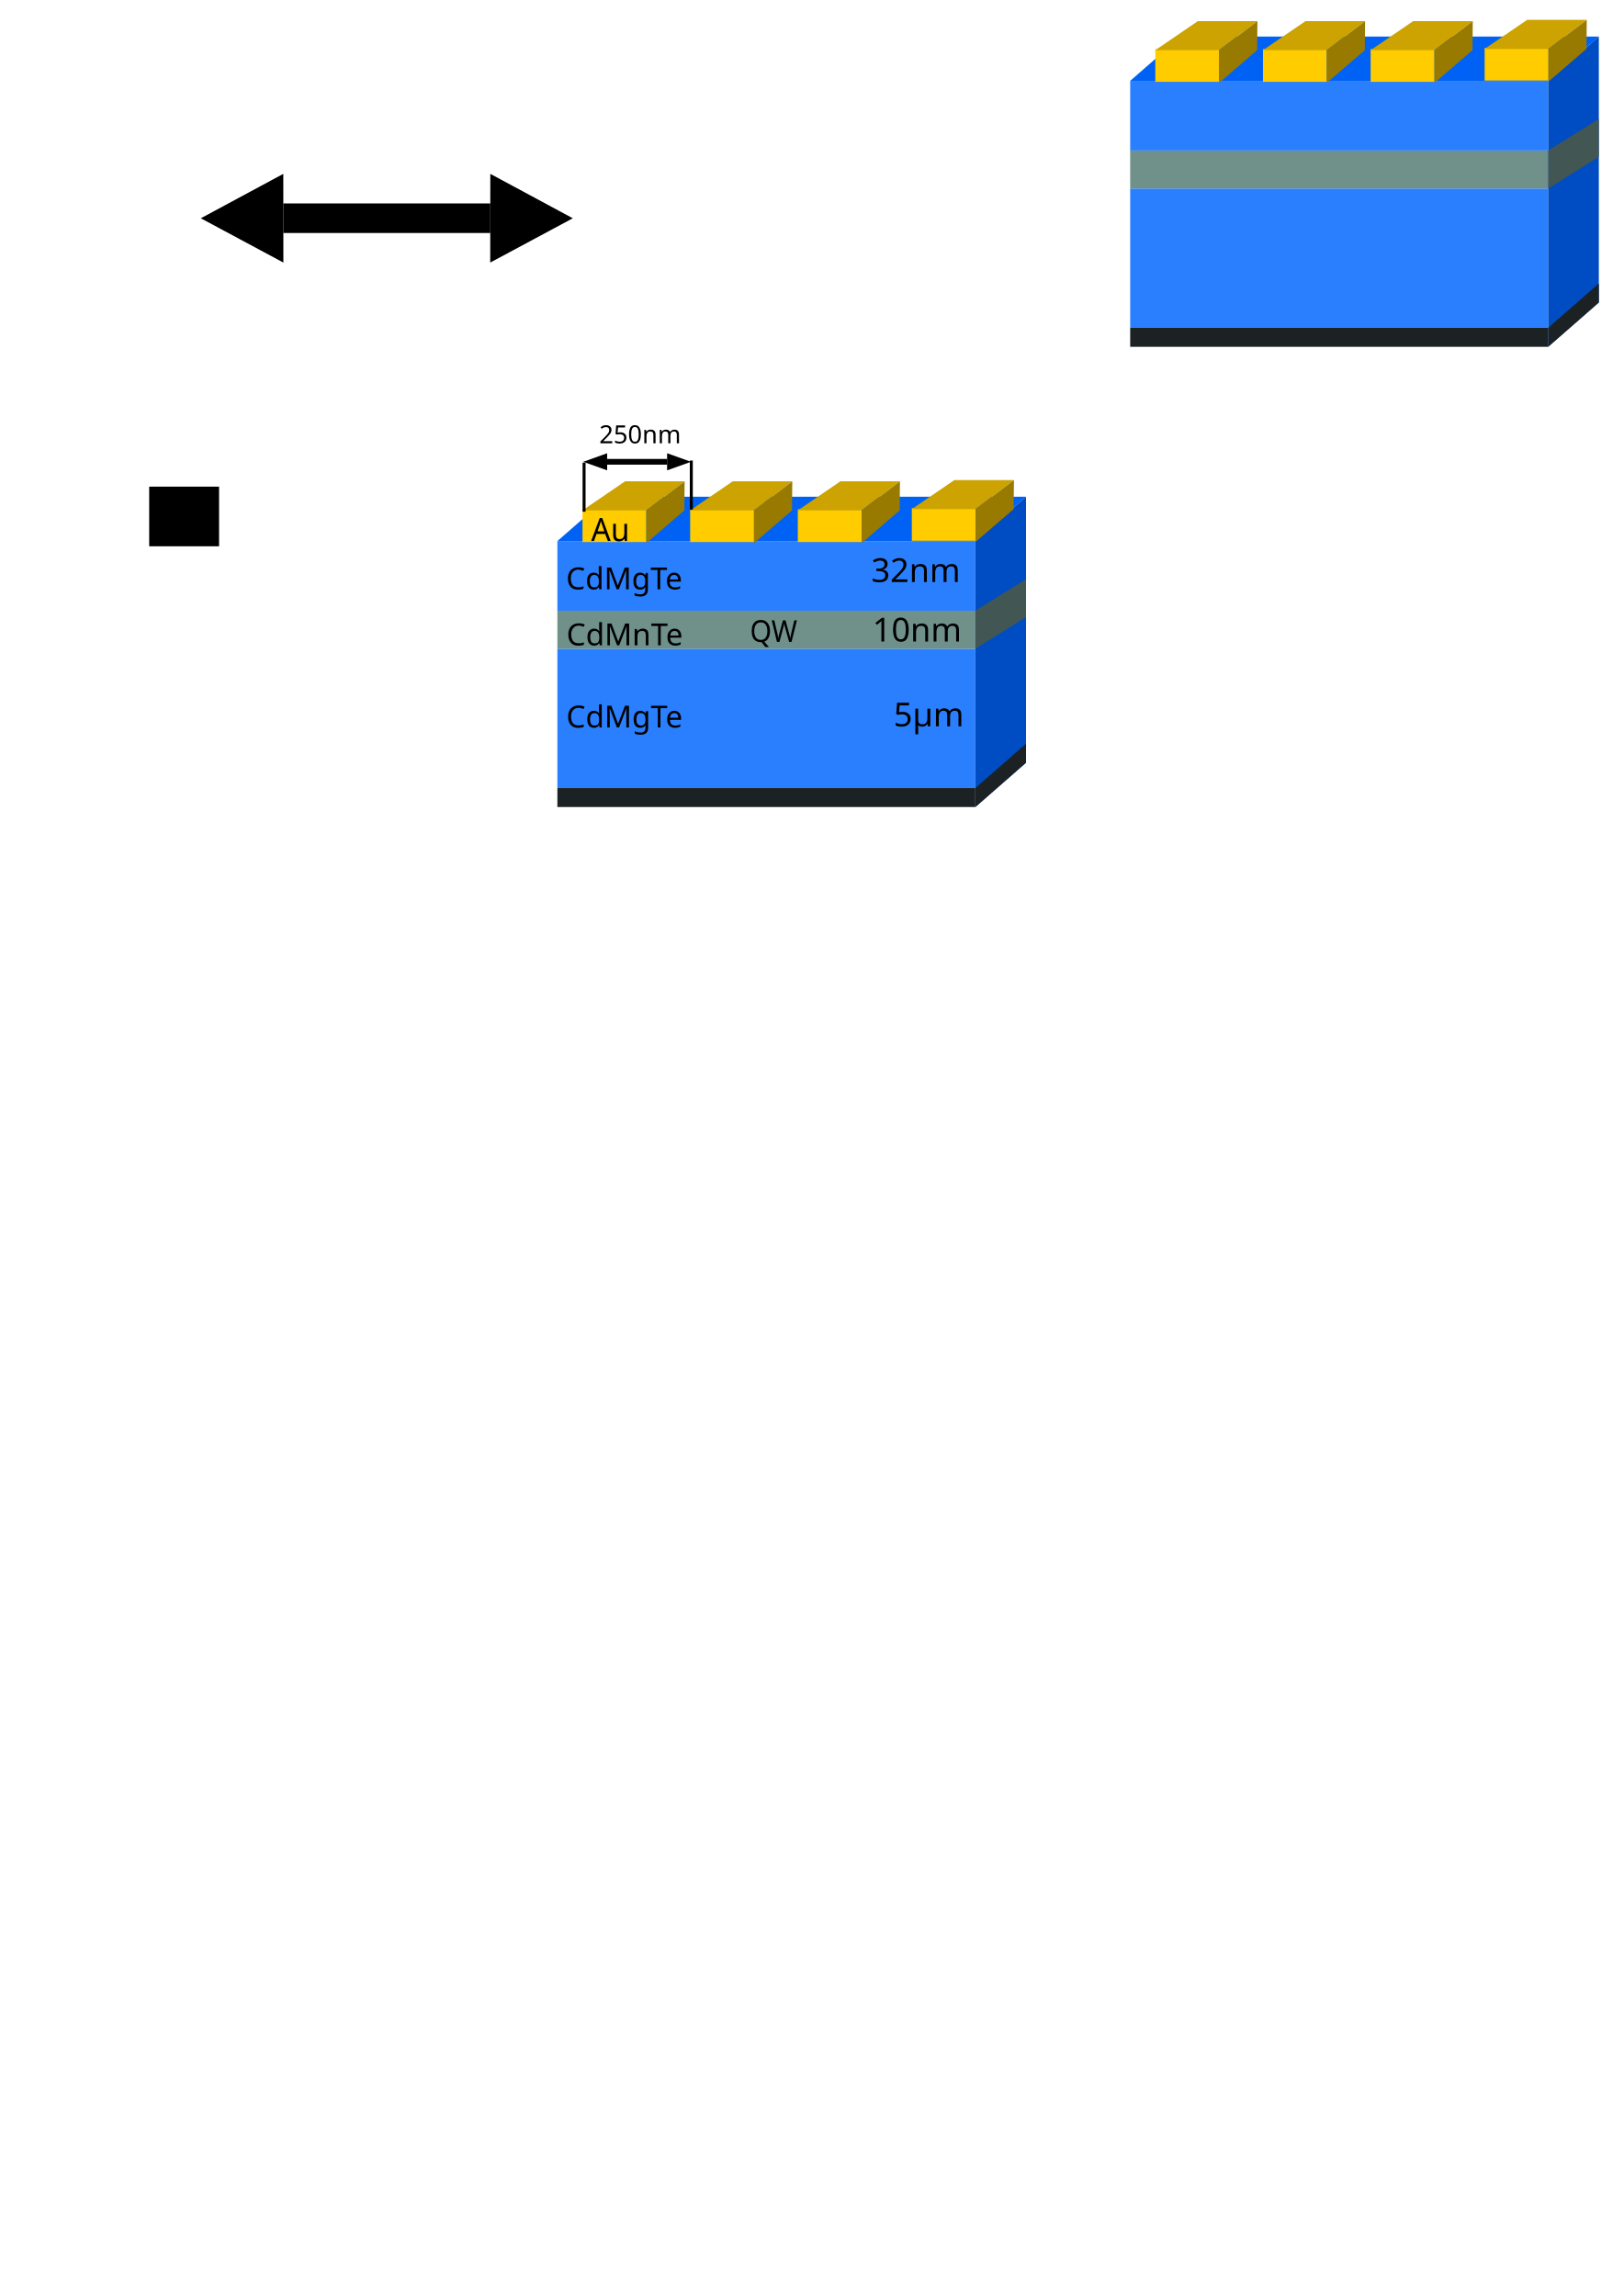
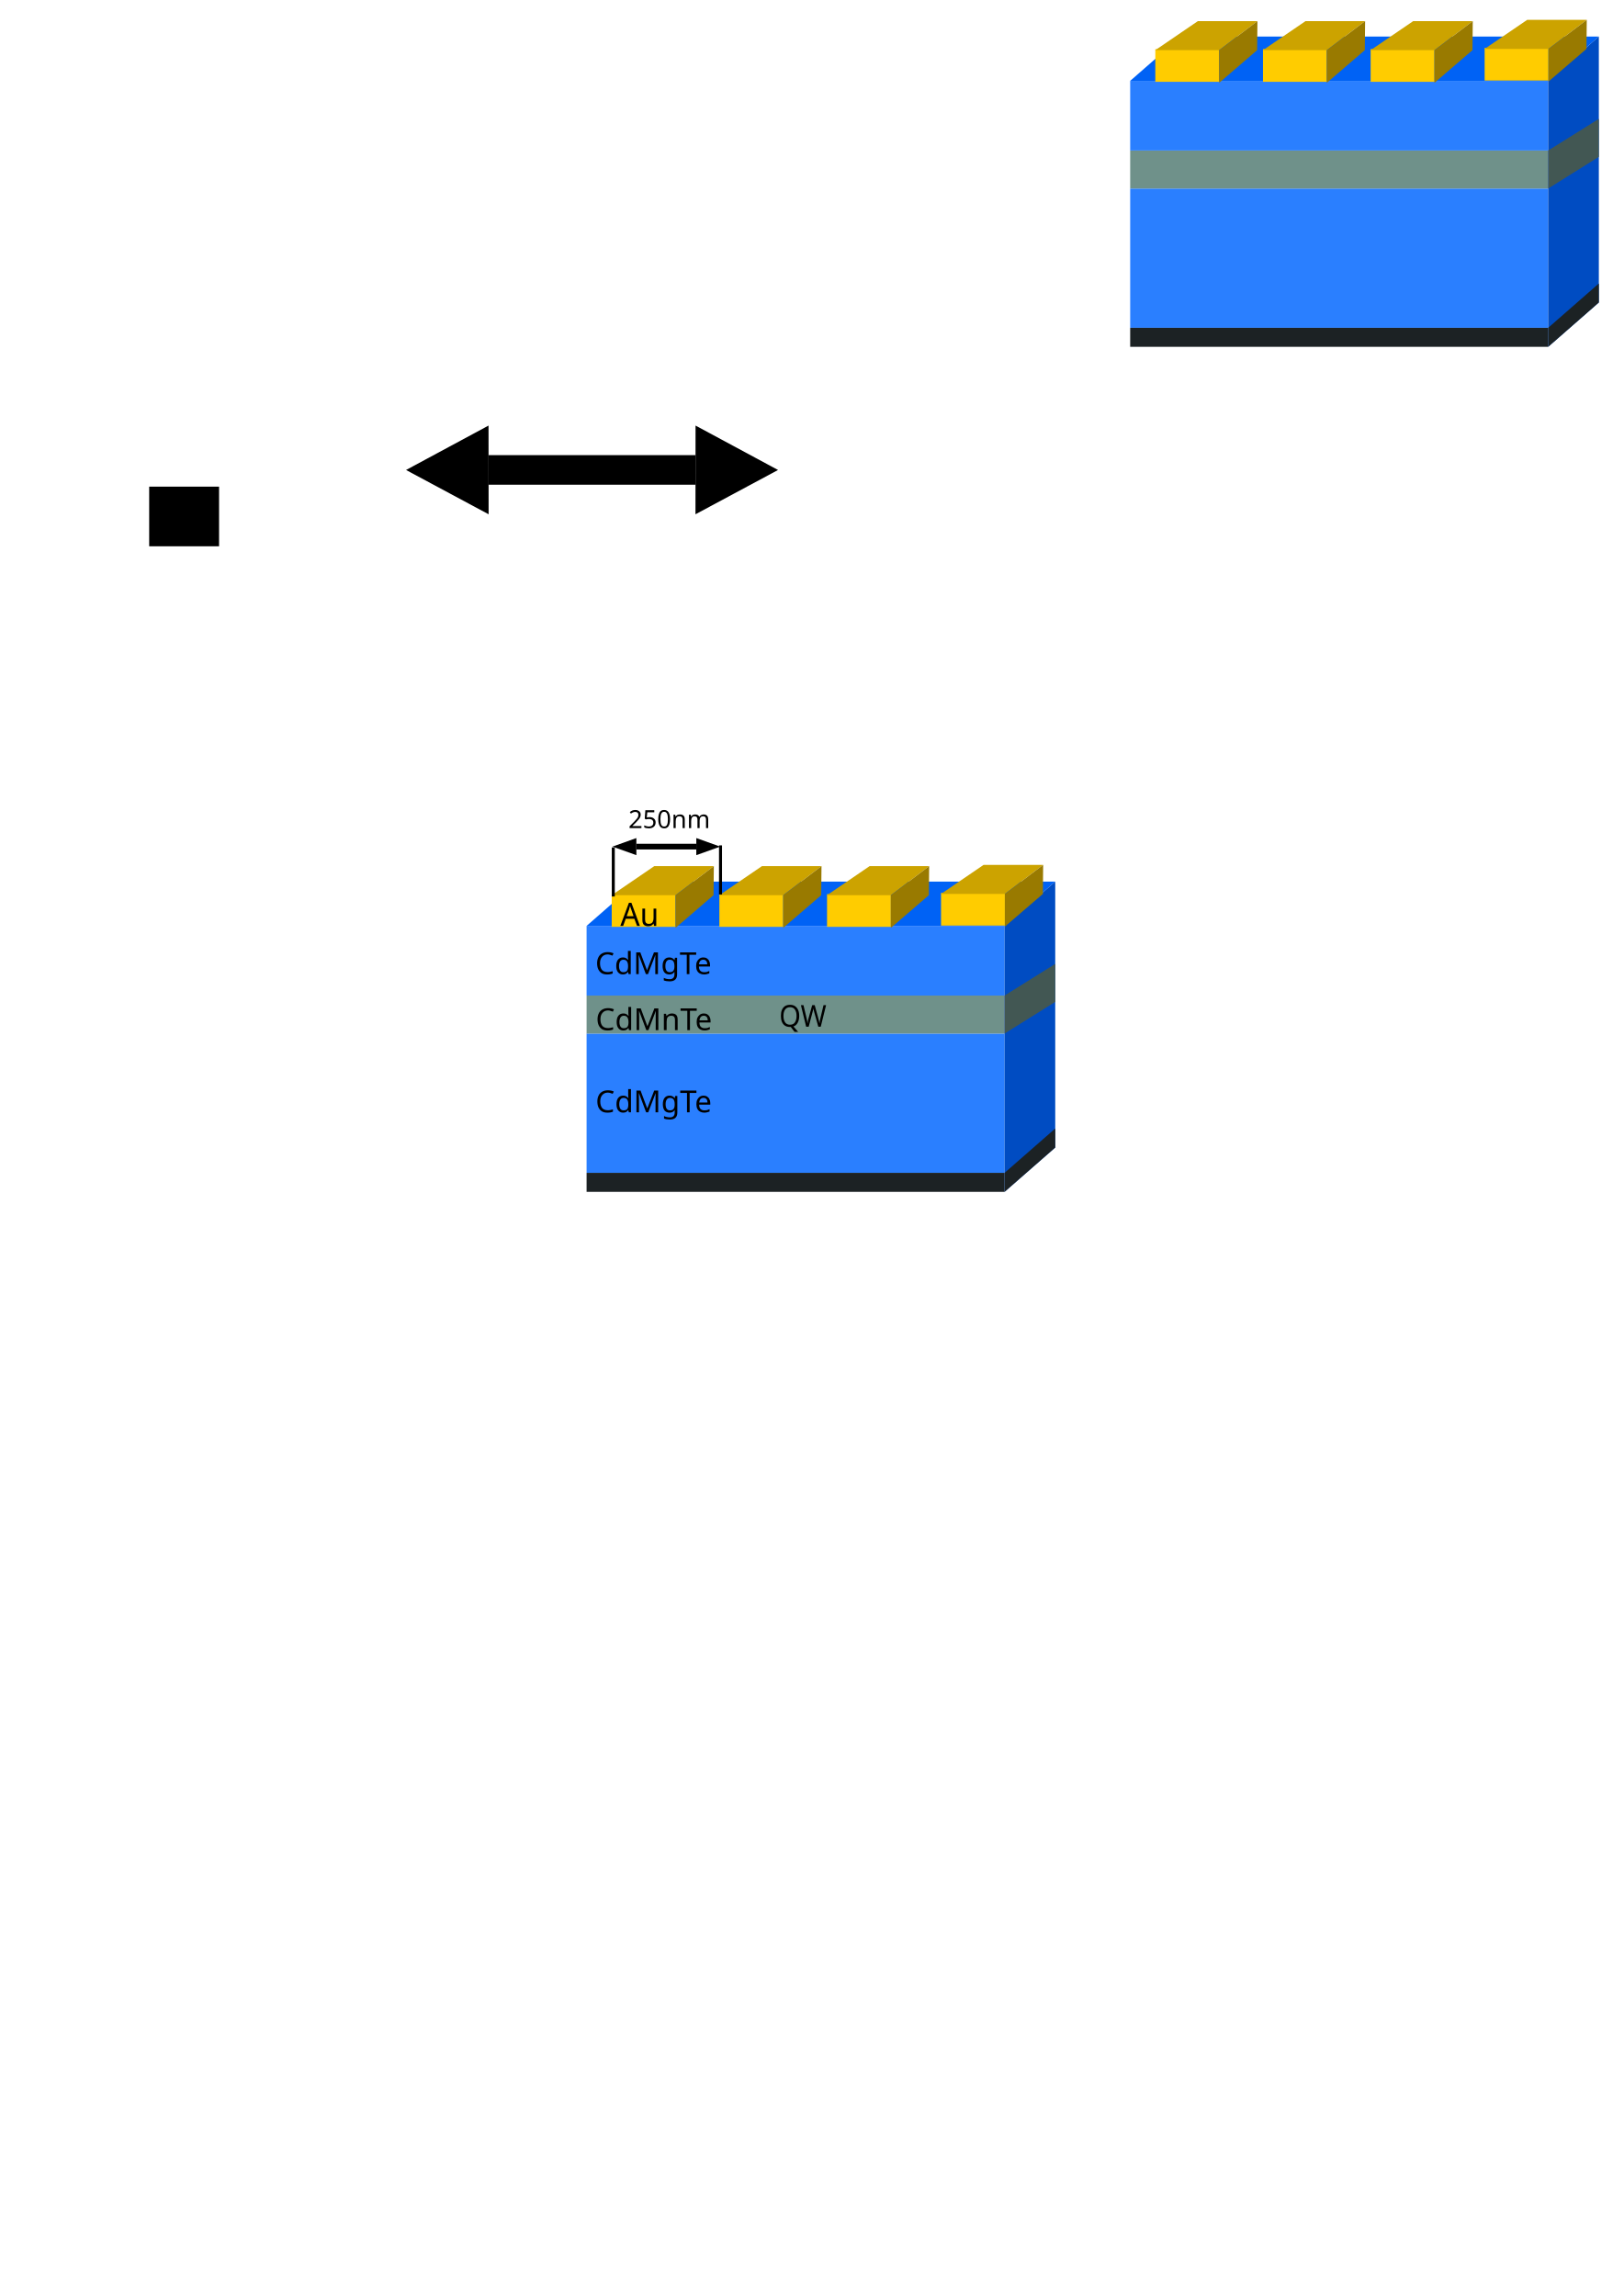
<svg xmlns="http://www.w3.org/2000/svg" width="210mm" height="297mm" viewBox="0 0 210 297" version="1.1" id="svg8">
  <defs id="defs2">
    <marker style="overflow:visible;" id="marker1499" refX="0.0" refY="0.0" orient="auto">
      <path transform="scale(0.8) rotate(180) translate(12.5,0)" style="fill-rule:evenodd;stroke:#000000;stroke-width:1pt;stroke-opacity:1;fill:#000000;fill-opacity:1" d="M 0.0,0.0 L 5.0,-5.0 L -12.5,0.0 L 5.0,5.0 L 0.0,0.0 z " id="path1497" />
    </marker>
    <marker style="overflow:visible" id="Arrow1Sstart" refX="0.0" refY="0.0" orient="auto">
      <path transform="scale(0.2) translate(6,0)" style="fill-rule:evenodd;stroke:#000000;stroke-width:1pt;stroke-opacity:1;fill:#000000;fill-opacity:1" d="M 0.0,0.0 L 5.0,-5.0 L -12.5,0.0 L 5.0,5.0 L 0.0,0.0 z " id="path1201" />
    </marker>
    <marker style="overflow:visible;" id="Arrow1Lend" refX="0.0" refY="0.0" orient="auto">
      <path transform="scale(0.8) rotate(180) translate(12.5,0)" style="fill-rule:evenodd;stroke:#000000;stroke-width:1pt;stroke-opacity:1;fill:#000000;fill-opacity:1" d="M 0.0,0.0 L 5.0,-5.0 L -12.5,0.0 L 5.0,5.0 L 0.0,0.0 z " id="path16496" />
    </marker>
  </defs>
  <g id="layer1">
    <g id="g7726" transform="translate(-5.291667,-9.260413)">
      <g id="g7732" transform="translate(2.5431315e-6,4.252235)">
        <g id="g7736" transform="translate(-6.614581,-11.90625)" />
      </g>
    </g>
    <g id="g11998-3" transform="matrix(0.619156,0,0,0.619156,120.7793,-6.740575)">
      <g id="g11775-6" transform="translate(-7.875883,-24.93679)">
        <rect style="fill:#2a7fff;fill-opacity:1;stroke:none;stroke-width:1.065;stroke-miterlimit:4;stroke-dasharray:none;stroke-opacity:1" id="rect11693-5" width="87.312" height="29.104" x="48.886" y="75.208" />
        <rect style="fill:#6f918a;fill-opacity:1;stroke:none;stroke-width:0.556;stroke-miterlimit:4;stroke-dasharray:none;stroke-opacity:1" id="rect11693-4-6" width="87.312" height="7.937" x="48.886" y="67.27" />
        <rect style="fill:#2a7fff;fill-opacity:1;stroke:none;stroke-width:0.753;stroke-miterlimit:4;stroke-dasharray:none;stroke-opacity:1" id="rect11693-7-1" width="87.312" height="14.552" x="48.886" y="52.718" />
        <rect style="fill:#1c2224;fill-opacity:1;stroke:none;stroke-width:0.393;stroke-miterlimit:4;stroke-dasharray:none;stroke-opacity:1" id="rect11693-7-3-0" width="87.312" height="3.969" x="48.886" y="104.312" />
        <path style="fill:#0062f5;fill-opacity:1;stroke:none;stroke-width:0.265px;stroke-linecap:butt;stroke-linejoin:miter;stroke-opacity:1" d="M 48.886,52.718 59.47,43.458 H 146.782 L 136.199,52.718 Z" id="path11746-7" />
        <path style="fill:#004cc2;fill-opacity:1;stroke:none;stroke-width:0.265px;stroke-linecap:butt;stroke-linejoin:miter;stroke-opacity:1" d="M 146.782,43.458 V 99.02 L 136.199,108.281 V 52.718 Z" id="path11752-7" />
        <path style="fill:#000000;fill-opacity:0;stroke:none;stroke-width:0.377;stroke-miterlimit:4;stroke-dasharray:none;stroke-opacity:1" d="m 49.41,52.508 c 0.021,-0.019 2.308,-2.019 5.08,-4.443 L 59.531,43.656 h 43.363 c 25.36,0 43.326,0.035 43.274,0.083 -0.049,0.046 -2.333,2.045 -5.076,4.443 l -4.987,4.36 H 92.738 c -23.852,0 -43.35,-0.016 -43.328,-0.035 z" id="path11754-2" />
        <path style="fill:#425753;fill-opacity:1;stroke:none;stroke-width:0.265px;stroke-linecap:butt;stroke-linejoin:miter;stroke-opacity:1" d="m 136.199,67.27 10.583,-6.615 v 7.938 l -10.583,6.615 z" id="path11756-6" />
        <path style="fill:#1c2224;stroke:none;stroke-width:0.265px;stroke-linecap:butt;stroke-linejoin:miter;stroke-opacity:1" d="m 136.199,104.312 10.583,-9.26 v 3.969 l -10.583,9.26 z" id="path11760-3" />
      </g>
      <g id="g11826-5-3" transform="matrix(0.6718751,0,0,0.5734788,74.16562,-44.14445)">
        <rect style="fill:#ffcc00;fill-opacity:1;stroke:none;stroke-width:1.35;stroke-miterlimit:4;stroke-dasharray:none;stroke-opacity:1" id="rect11780-7-4" width="19.844" height="11.906" x="60.854" y="113.399" />
        <path style="fill:#cca300;fill-opacity:1;stroke:none;stroke-width:0.265px;stroke-linecap:butt;stroke-linejoin:miter;stroke-opacity:1" d="M 60.854,113.771 74.083,103.188 c 19.844,-1e-5 18.521,0 18.521,0 l -11.906,10.583 z" id="path11819-7-8" />
        <path style="fill:#997a00;fill-opacity:1;stroke:none;stroke-width:0.265px;stroke-linecap:butt;stroke-linejoin:miter;stroke-opacity:1" d="m 92.604,103.188 -0.092,10.583 -11.814,11.906 v -11.906 z" id="path11821-2-7" />
      </g>
      <g id="g11826-5-2-6" transform="matrix(0.6718751,0,0,0.5734788,50.35312,-43.87987)">
        <rect style="fill:#ffcc00;fill-opacity:1;stroke:none;stroke-width:1.35;stroke-miterlimit:4;stroke-dasharray:none;stroke-opacity:1" id="rect11780-7-2-7" width="19.844" height="11.906" x="60.854" y="113.399" />
        <path style="fill:#cca300;fill-opacity:1;stroke:none;stroke-width:0.265px;stroke-linecap:butt;stroke-linejoin:miter;stroke-opacity:1" d="M 60.854,113.771 74.083,103.188 c 19.844,-1e-5 18.521,0 18.521,0 l -11.906,10.583 z" id="path11819-7-3-9" />
        <path style="fill:#997a00;fill-opacity:1;stroke:none;stroke-width:0.265px;stroke-linecap:butt;stroke-linejoin:miter;stroke-opacity:1" d="m 92.604,103.188 -0.092,10.583 -11.814,11.906 v -11.906 z" id="path11821-2-3-8" />
      </g>
      <g id="g11826-5-9-5" transform="matrix(0.6718751,0,0,0.5734788,27.86353,-43.87987)">
        <rect style="fill:#ffcc00;fill-opacity:1;stroke:none;stroke-width:1.35;stroke-miterlimit:4;stroke-dasharray:none;stroke-opacity:1" id="rect11780-7-9-7" width="19.844" height="11.906" x="60.854" y="113.399" />
        <path style="fill:#cca300;fill-opacity:1;stroke:none;stroke-width:0.265px;stroke-linecap:butt;stroke-linejoin:miter;stroke-opacity:1" d="M 60.854,113.771 74.083,103.188 c 19.844,-1e-5 18.521,0 18.521,0 l -11.906,10.583 z" id="path11819-7-9-2" />
        <path style="fill:#997a00;fill-opacity:1;stroke:none;stroke-width:0.265px;stroke-linecap:butt;stroke-linejoin:miter;stroke-opacity:1" d="m 92.604,103.188 -0.092,10.583 -11.814,11.906 v -11.906 z" id="path11821-2-32-1" />
      </g>
      <g id="g11826-5-6-8" transform="matrix(0.6718751,0,0,0.5734788,5.37395,-43.87987)">
        <rect style="fill:#ffcc00;fill-opacity:1;stroke:none;stroke-width:1.35;stroke-miterlimit:4;stroke-dasharray:none;stroke-opacity:1" id="rect11780-7-26-2" width="19.844" height="11.906" x="60.854" y="113.399" />
        <path style="fill:#cca300;fill-opacity:1;stroke:none;stroke-width:0.265px;stroke-linecap:butt;stroke-linejoin:miter;stroke-opacity:1" d="M 60.854,113.771 74.083,103.188 c 19.844,-1e-5 18.521,0 18.521,0 l -11.906,10.583 z" id="path11819-7-2-5" />
        <path style="fill:#997a00;fill-opacity:1;stroke:none;stroke-width:0.265px;stroke-linecap:butt;stroke-linejoin:miter;stroke-opacity:1" d="m 92.604,103.188 -0.092,10.583 -11.814,11.906 v -11.906 z" id="path11821-2-9-8" />
      </g>
    </g>
    <rect style="fill:#000000;fill-opacity:1;stroke:#000000;stroke-width:1.1;stroke-miterlimit:4;stroke-dasharray:none;stroke-opacity:1" id="rect16946" width="7.938" height="6.615" x="19.844" y="63.5" />
-     <g id="g221">
-       <g id="g260">
-         <g id="g11998" transform="matrix(0.619156,0,0,0.619156,48.87101,58.83285)" />
-         <g id="g2289" transform="translate(-2.174997,-6.042174)">
-           <g id="g11775" transform="matrix(0.619156,0,0,0.619156,43.99461,43.39309)">
-             <rect style="fill:#2a7fff;fill-opacity:1;stroke:none;stroke-width:1.065;stroke-miterlimit:4;stroke-dasharray:none;stroke-opacity:1" id="rect11693" width="87.312" height="29.104" x="48.886" y="75.208" />
-             <rect style="fill:#6f918a;fill-opacity:1;stroke:none;stroke-width:0.556;stroke-miterlimit:4;stroke-dasharray:none;stroke-opacity:1" id="rect11693-4" width="87.312" height="7.937" x="48.886" y="67.27" />
-             <rect style="fill:#2a7fff;fill-opacity:1;stroke:none;stroke-width:0.753;stroke-miterlimit:4;stroke-dasharray:none;stroke-opacity:1" id="rect11693-7" width="87.312" height="14.552" x="48.886" y="52.718" />
-             <rect style="fill:#1c2224;fill-opacity:1;stroke:none;stroke-width:0.393;stroke-miterlimit:4;stroke-dasharray:none;stroke-opacity:1" id="rect11693-7-3" width="87.312" height="3.969" x="48.886" y="104.312" />
-             <path style="fill:#0062f5;fill-opacity:1;stroke:none;stroke-width:0.265px;stroke-linecap:butt;stroke-linejoin:miter;stroke-opacity:1" d="M 48.886,52.718 59.47,43.458 H 146.782 L 136.199,52.718 Z" id="path11746" />
-             <path style="fill:#004cc2;fill-opacity:1;stroke:none;stroke-width:0.265px;stroke-linecap:butt;stroke-linejoin:miter;stroke-opacity:1" d="M 146.782,43.458 V 99.02 L 136.199,108.281 V 52.718 Z" id="path11752" />
-             <path style="fill:#000000;fill-opacity:0;stroke:none;stroke-width:0.377;stroke-miterlimit:4;stroke-dasharray:none;stroke-opacity:1" d="m 49.41,52.508 c 0.021,-0.019 2.308,-2.019 5.08,-4.443 L 59.531,43.656 h 43.363 c 25.36,0 43.326,0.035 43.274,0.083 -0.049,0.046 -2.333,2.045 -5.076,4.443 l -4.987,4.36 H 92.738 c -23.852,0 -43.35,-0.016 -43.328,-0.035 z" id="path11754" />
-             <path style="fill:#425753;fill-opacity:1;stroke:none;stroke-width:0.265px;stroke-linecap:butt;stroke-linejoin:miter;stroke-opacity:1" d="m 136.199,67.27 10.583,-6.615 v 7.938 l -10.583,6.615 z" id="path11756" />
-             <path style="fill:#1c2224;stroke:none;stroke-width:0.265px;stroke-linecap:butt;stroke-linejoin:miter;stroke-opacity:1" d="m 136.199,104.312 10.583,-9.26 v 3.969 l -10.583,9.26 z" id="path11760" />
-           </g>
-           <g id="g11826-5" transform="matrix(0.4159955,0,0,0.3550728,94.7911,31.50055)">
-             <rect style="fill:#ffcc00;fill-opacity:1;stroke:none;stroke-width:1.35;stroke-miterlimit:4;stroke-dasharray:none;stroke-opacity:1" id="rect11780-7" width="19.844" height="11.906" x="60.854" y="113.399" />
-             <path style="fill:#cca300;fill-opacity:1;stroke:none;stroke-width:0.265px;stroke-linecap:butt;stroke-linejoin:miter;stroke-opacity:1" d="M 60.854,113.771 74.083,103.188 c 19.844,-1e-5 18.521,0 18.521,0 l -11.906,10.583 z" id="path11819-7" />
-             <path style="fill:#997a00;fill-opacity:1;stroke:none;stroke-width:0.265px;stroke-linecap:butt;stroke-linejoin:miter;stroke-opacity:1" d="m 92.604,103.188 -0.092,10.583 -11.814,11.906 v -11.906 z" id="path11821-2" />
-           </g>
-           <g id="g11826-5-2" transform="matrix(0.4159955,0,0,0.3550728,80.04744,31.66437)">
-             <rect style="fill:#ffcc00;fill-opacity:1;stroke:none;stroke-width:1.35;stroke-miterlimit:4;stroke-dasharray:none;stroke-opacity:1" id="rect11780-7-2" width="19.844" height="11.906" x="60.854" y="113.399" />
-             <path style="fill:#cca300;fill-opacity:1;stroke:none;stroke-width:0.265px;stroke-linecap:butt;stroke-linejoin:miter;stroke-opacity:1" d="M 60.854,113.771 74.083,103.188 c 19.844,-1e-5 18.521,0 18.521,0 l -11.906,10.583 z" id="path11819-7-3" />
-             <path style="fill:#997a00;fill-opacity:1;stroke:none;stroke-width:0.265px;stroke-linecap:butt;stroke-linejoin:miter;stroke-opacity:1" d="m 92.604,103.188 -0.092,10.583 -11.814,11.906 v -11.906 z" id="path11821-2-3" />
-           </g>
-           <g id="g11826-5-9" transform="matrix(0.4159955,0,0,0.3550728,66.12289,31.66437)">
-             <rect style="fill:#ffcc00;fill-opacity:1;stroke:none;stroke-width:1.35;stroke-miterlimit:4;stroke-dasharray:none;stroke-opacity:1" id="rect11780-7-9" width="19.844" height="11.906" x="60.854" y="113.399" />
-             <path style="fill:#cca300;fill-opacity:1;stroke:none;stroke-width:0.265px;stroke-linecap:butt;stroke-linejoin:miter;stroke-opacity:1" d="M 60.854,113.771 74.083,103.188 c 19.844,-1e-5 18.521,0 18.521,0 l -11.906,10.583 z" id="path11819-7-9" />
-             <path style="fill:#997a00;fill-opacity:1;stroke:none;stroke-width:0.265px;stroke-linecap:butt;stroke-linejoin:miter;stroke-opacity:1" d="m 92.604,103.188 -0.092,10.583 -11.814,11.906 v -11.906 z" id="path11821-2-32" />
-           </g>
-           <g id="g11826-5-6" transform="matrix(0.4159955,0,0,0.3550728,52.19833,31.66437)">
-             <rect style="fill:#ffcc00;fill-opacity:1;stroke:none;stroke-width:1.35;stroke-miterlimit:4;stroke-dasharray:none;stroke-opacity:1" id="rect11780-7-26" width="19.844" height="11.906" x="60.854" y="113.399" />
-             <path style="fill:#cca300;fill-opacity:1;stroke:none;stroke-width:0.265px;stroke-linecap:butt;stroke-linejoin:miter;stroke-opacity:1" d="M 60.854,113.771 74.083,103.188 c 19.844,-1e-5 18.521,0 18.521,0 l -11.906,10.583 z" id="path11819-7-2" />
-             <path style="fill:#997a00;fill-opacity:1;stroke:none;stroke-width:0.265px;stroke-linecap:butt;stroke-linejoin:miter;stroke-opacity:1" d="m 92.604,103.188 -0.092,10.583 -11.814,11.906 v -11.906 z" id="path11821-2-9" />
-           </g>
-           <text xml:space="preserve" style="font-style:normal;font-weight:normal;font-size:3.239px;line-height:1.25;font-family:sans-serif;fill:#000000;fill-opacity:1;stroke:none;stroke-width:0.081" x="79.667" y="63.379" id="text1661">
-             <tspan id="tspan1659" x="79.667" y="63.379" style="stroke-width:0.081">250nm</tspan>
-           </text>
-           <text xml:space="preserve" style="font-size:6.909px;line-height:1.25;font-family:sans-serif;letter-spacing:0px;stroke-width:0.173" x="106.578" y="36.331" id="text2094" transform="matrix(0.619156,0,0,0.619156,48.87101,58.83285)">
-             <tspan id="tspan2092" x="106.578" y="36.331" style="stroke-width:0.173">32nm</tspan>
-           </text>
-           <text xml:space="preserve" style="font-size:6.909px;line-height:1.25;font-family:sans-serif;letter-spacing:0px;stroke-width:0.173" x="106.834" y="48.762" id="text2098" transform="matrix(0.619156,0,0,0.619156,48.87101,58.83285)">
-             <tspan id="tspan2096" x="106.834" y="48.762" style="stroke-width:0.173">10nm</tspan>
-             <tspan x="106.834" y="57.398" style="stroke-width:0.173" id="tspan2100" />
-           </text>
-           <text xml:space="preserve" style="font-size:6.909px;line-height:1.25;font-family:sans-serif;letter-spacing:0px;stroke-width:0.173" x="111.243" y="66.489" id="text2104" transform="matrix(0.619156,0,0,0.619156,48.87101,58.83285)">
-             <tspan id="tspan2102" x="111.243" y="66.489" style="stroke-width:0.173">5µm</tspan>
-           </text>
-           <rect style="stroke-width:0.093;stroke-miterlimit:4;stroke-dasharray:none" id="rect2154-9" width="0.624" height="10.256" x="68.674" y="10.957" transform="matrix(0.619156,0,0,0.619156,48.87101,58.83285)" />
-           <rect style="stroke-width:0.093;stroke-miterlimit:4;stroke-dasharray:none" id="rect2154-9-0" width="0.624" height="10.256" x="46.276" y="11.384" transform="matrix(0.619156,0,0,0.619156,48.87101,58.83285)" />
-           <text xml:space="preserve" style="font-style:normal;font-weight:normal;font-size:4.065px;line-height:1.25;font-family:sans-serif;fill:#000000;fill-opacity:1;stroke:none;stroke-width:0.102" x="80.749" y="74.032" id="text12095" transform="scale(0.9737484,1.026959)">
-             <tspan id="tspan12093" x="80.749" y="74.032" style="stroke-width:0.102">Au</tspan>
-           </text>
-           <text xml:space="preserve" style="font-style:normal;font-weight:normal;font-size:3.742px;line-height:1.25;font-family:sans-serif;fill:#000000;fill-opacity:1;stroke:none;stroke-width:0.094" x="103.396" y="85.439" id="text12103" transform="scale(0.9591568,1.042582)">
-             <tspan id="tspan12101" x="103.396" y="85.439" style="stroke-width:0.094">QW</tspan>
-           </text>
-           <text xml:space="preserve" style="font-style:normal;font-weight:normal;font-size:3.939px;line-height:1.25;font-family:sans-serif;fill:#000000;fill-opacity:1;stroke:none;stroke-width:0.098" x="75.445" y="89.514" id="text12107">
-             <tspan id="tspan12105" x="75.445" y="89.514" style="stroke-width:0.098">CdMnTe</tspan>
-           </text>
-           <text xml:space="preserve" style="font-style:normal;font-weight:normal;font-size:3.939px;line-height:1.25;font-family:sans-serif;fill:#000000;fill-opacity:1;stroke:none;stroke-width:0.098" x="75.422" y="100.145" id="text12111">
-             <tspan id="tspan12109" x="75.422" y="100.145" style="stroke-width:0.098">CdMgTe</tspan>
-           </text>
-           <text xml:space="preserve" style="font-style:normal;font-weight:normal;font-size:3.939px;line-height:1.25;font-family:sans-serif;fill:#000000;fill-opacity:1;stroke:none;stroke-width:0.098" x="75.39" y="82.268" id="text12111-5">
-             <tspan id="tspan12109-6" x="75.39" y="82.268" style="stroke-width:0.098">CdMgTe</tspan>
-           </text>
-           <g id="g2128" transform="matrix(0.2791537,0,0,0.1857517,71.46779,56.80794)">
-             <rect style="stroke-width:0.265;stroke-miterlimit:4;stroke-dasharray:none" id="rect2106" width="27.781" height="3.969" x="33.073" y="46.302" />
-             <path style="stroke-width:0.296;stroke-miterlimit:4;stroke-dasharray:none" id="path2108" d="M 29.054,49.739 17.293,44.715 27.524,37.042 Z" transform="matrix(0.9929192,0.1105895,-0.1187914,0.924364,10.14372,5.049448)" />
-             <path style="stroke-width:0.296;stroke-miterlimit:4;stroke-dasharray:none" id="path2108-1" d="M 29.054,49.739 17.293,44.715 27.524,37.042 Z" transform="matrix(0.3920573,0.8564242,-0.9199408,0.364988,95.20973,11.20275)" />
-           </g>
-         </g>
-         <g id="g2128-4" transform="matrix(0.9637414,0,0,0.9637414,4.766525,-18.3088)">
-           <rect style="stroke-width:0.265;stroke-miterlimit:4;stroke-dasharray:none" id="rect2106-5" width="27.781" height="3.969" x="33.073" y="46.302" />
-           <path style="stroke-width:0.296;stroke-miterlimit:4;stroke-dasharray:none" id="path2108-3" d="M 29.054,49.739 17.293,44.715 27.524,37.042 Z" transform="matrix(0.9929192,0.1105895,-0.1187914,0.924364,10.14372,5.049448)" />
-           <path style="stroke-width:0.296;stroke-miterlimit:4;stroke-dasharray:none" id="path2108-1-1" d="M 29.054,49.739 17.293,44.715 27.524,37.042 Z" transform="matrix(0.3920573,0.8564242,-0.9199408,0.364988,95.20973,11.20275)" />
-         </g>
-       </g>
+     <g id="g11998" transform="matrix(0.619156,0,0,0.619156,65.12399,134.7736)" />
+     <g id="g2289" transform="translate(1.602184,43.73623)">
+       <rect y="89.958" x="74.263" height="18.02" width="54.06" id="rect11693" style="fill:#2a7fff;fill-opacity:1;stroke:none;stroke-width:0.659;stroke-miterlimit:4;stroke-dasharray:none;stroke-opacity:1" />
+       <rect y="85.044" x="74.263" height="4.915" width="54.06" id="rect11693-4" style="fill:#6f918a;fill-opacity:1;stroke:none;stroke-width:0.344;stroke-miterlimit:4;stroke-dasharray:none;stroke-opacity:1" />
+       <rect y="76.034" x="74.263" height="9.01" width="54.06" id="rect11693-7" style="fill:#2a7fff;fill-opacity:1;stroke:none;stroke-width:0.466;stroke-miterlimit:4;stroke-dasharray:none;stroke-opacity:1" />
+       <rect y="107.978" x="74.263" height="2.457" width="54.06" id="rect11693-7-3" style="fill:#1c2224;fill-opacity:1;stroke:none;stroke-width:0.244;stroke-miterlimit:4;stroke-dasharray:none;stroke-opacity:1" />
+       <path id="path11746" d="m 74.263,76.034 6.553,-5.734 h 54.06 l -6.553,5.734 z" style="fill:#0062f5;fill-opacity:1;stroke:none;stroke-width:0.164px;stroke-linecap:butt;stroke-linejoin:miter;stroke-opacity:1" />
+       <path id="path11752" d="m 134.876,70.3 v 34.402 l -6.553,5.734 V 76.034 Z" style="fill:#004cc2;fill-opacity:1;stroke:none;stroke-width:0.164px;stroke-linecap:butt;stroke-linejoin:miter;stroke-opacity:1" />
+       <path id="path11754" d="m 74.587,75.904 c 0.013,-0.012 1.429,-1.25 3.145,-2.751 l 3.121,-2.729 h 26.849 c 15.702,0 26.826,0.021 26.794,0.052 -0.03,0.028 -1.445,1.266 -3.143,2.751 l -3.088,2.7 h -26.851 c -14.768,0 -26.84,-0.01 -26.827,-0.022 z" style="fill:#000000;fill-opacity:0;stroke:none;stroke-width:0.233;stroke-miterlimit:4;stroke-dasharray:none;stroke-opacity:1" />
+       <path id="path11756" d="m 128.323,85.044 6.553,-4.095 v 4.915 l -6.553,4.095 z" style="fill:#425753;fill-opacity:1;stroke:none;stroke-width:0.164px;stroke-linecap:butt;stroke-linejoin:miter;stroke-opacity:1" />
+       <path id="path11760" d="m 128.323,107.978 6.553,-5.734 v 2.457 l -6.553,5.734 z" style="fill:#1c2224;stroke:none;stroke-width:0.164px;stroke-linecap:butt;stroke-linejoin:miter;stroke-opacity:1" />
+       <rect y="71.765" x="120.106" height="4.228" width="8.255" id="rect11780-7" style="fill:#ffcc00;fill-opacity:1;stroke:none;stroke-width:0.519;stroke-miterlimit:4;stroke-dasharray:none;stroke-opacity:1" />
+       <path id="path11819-7" d="m 120.106,71.897 5.503,-3.758 c 8.255,-4e-6 7.705,0 7.705,0 l -4.953,3.758 z" style="fill:#cca300;fill-opacity:1;stroke:none;stroke-width:0.102px;stroke-linecap:butt;stroke-linejoin:miter;stroke-opacity:1" />
+       <path id="path11821-2" d="m 133.314,68.14 -0.038,3.758 -4.915,4.228 v -4.228 z" style="fill:#997a00;fill-opacity:1;stroke:none;stroke-width:0.102px;stroke-linecap:butt;stroke-linejoin:miter;stroke-opacity:1" />
+       <rect y="71.929" x="105.362" height="4.228" width="8.255" id="rect11780-7-2" style="fill:#ffcc00;fill-opacity:1;stroke:none;stroke-width:0.519;stroke-miterlimit:4;stroke-dasharray:none;stroke-opacity:1" />
+       <path id="path11819-7-3" d="m 105.362,72.061 5.503,-3.758 c 8.255,-4e-6 7.705,0 7.705,0 l -4.953,3.758 z" style="fill:#cca300;fill-opacity:1;stroke:none;stroke-width:0.102px;stroke-linecap:butt;stroke-linejoin:miter;stroke-opacity:1" />
+       <path id="path11821-2-3" d="m 118.57,68.303 -0.038,3.758 -4.915,4.228 v -4.228 z" style="fill:#997a00;fill-opacity:1;stroke:none;stroke-width:0.102px;stroke-linecap:butt;stroke-linejoin:miter;stroke-opacity:1" />
+       <rect y="71.929" x="91.438" height="4.228" width="8.255" id="rect11780-7-9" style="fill:#ffcc00;fill-opacity:1;stroke:none;stroke-width:0.519;stroke-miterlimit:4;stroke-dasharray:none;stroke-opacity:1" />
+       <path id="path11819-7-9" d="m 91.438,72.061 5.503,-3.758 c 8.255,-4e-6 7.705,0 7.705,0 l -4.953,3.758 z" style="fill:#cca300;fill-opacity:1;stroke:none;stroke-width:0.102px;stroke-linecap:butt;stroke-linejoin:miter;stroke-opacity:1" />
+       <path id="path11821-2-32" d="m 104.646,68.303 -0.038,3.758 -4.915,4.228 v -4.228 z" style="fill:#997a00;fill-opacity:1;stroke:none;stroke-width:0.102px;stroke-linecap:butt;stroke-linejoin:miter;stroke-opacity:1" />
+       <rect y="71.929" x="77.513" height="4.228" width="8.255" id="rect11780-7-26" style="fill:#ffcc00;fill-opacity:1;stroke:none;stroke-width:0.519;stroke-miterlimit:4;stroke-dasharray:none;stroke-opacity:1" />
+       <path id="path11819-7-2" d="m 77.513,72.061 5.503,-3.758 c 8.255,-4e-6 7.705,0 7.705,0 l -4.953,3.758 z" style="fill:#cca300;fill-opacity:1;stroke:none;stroke-width:0.102px;stroke-linecap:butt;stroke-linejoin:miter;stroke-opacity:1" />
+       <path id="path11821-2-9" d="m 90.721,68.303 -0.038,3.758 -4.915,4.228 v -4.228 z" style="fill:#997a00;fill-opacity:1;stroke:none;stroke-width:0.102px;stroke-linecap:butt;stroke-linejoin:miter;stroke-opacity:1" />
+       <text xml:space="preserve" style="font-style:normal;font-weight:normal;font-size:3.239px;line-height:1.25;font-family:sans-serif;fill:#000000;fill-opacity:1;stroke:none;stroke-width:0.081" x="79.667" y="63.379" id="text1661">
+         <tspan id="tspan1659" x="79.667" y="63.379" style="stroke-width:0.081">250nm</tspan>
+       </text>
+       <text xml:space="preserve" style="font-size:6.909px;line-height:1.25;font-family:sans-serif;letter-spacing:0px;stroke-width:0.173" x="106.834" y="48.762" id="text2098" transform="matrix(0.619156,0,0,0.619156,48.87101,58.83285)">
+         <tspan id="tspan2096" x="106.834" y="54.875" style="stroke-width:0.173" />
+         <tspan x="106.834" y="63.511" style="stroke-width:0.173" id="tspan2100" />
+       </text>
+       <text xml:space="preserve" style="font-size:6.909px;line-height:1.25;font-family:sans-serif;letter-spacing:0px;stroke-width:0.173" x="111.243" y="66.489" id="text2104" transform="matrix(0.619156,0,0,0.619156,48.87101,58.83285)">
+         <tspan id="tspan2102" x="111.243" y="72.602" style="stroke-width:0.173" />
+       </text>
+       <rect style="stroke-width:0.093;stroke-miterlimit:4;stroke-dasharray:none" id="rect2154-9" width="0.624" height="10.256" x="68.674" y="10.957" transform="matrix(0.619156,0,0,0.619156,48.87101,58.83285)" />
+       <rect style="stroke-width:0.093;stroke-miterlimit:4;stroke-dasharray:none" id="rect2154-9-0" width="0.624" height="10.256" x="46.276" y="11.384" transform="matrix(0.619156,0,0,0.619156,48.87101,58.83285)" />
+       <text xml:space="preserve" style="font-style:normal;font-weight:normal;font-size:4.065px;line-height:1.25;font-family:sans-serif;fill:#000000;fill-opacity:1;stroke:none;stroke-width:0.102" x="80.749" y="74.032" id="text12095" transform="scale(0.9737484,1.026959)">
+         <tspan id="tspan12093" x="80.749" y="74.032" style="stroke-width:0.102">Au</tspan>
+       </text>
+       <text xml:space="preserve" style="font-style:normal;font-weight:normal;font-size:3.742px;line-height:1.25;font-family:sans-serif;fill:#000000;fill-opacity:1;stroke:none;stroke-width:0.094" x="103.396" y="85.439" id="text12103" transform="scale(0.9591568,1.042582)">
+         <tspan id="tspan12101" x="103.396" y="85.439" style="stroke-width:0.094">QW</tspan>
+       </text>
+       <text xml:space="preserve" style="font-style:normal;font-weight:normal;font-size:3.939px;line-height:1.25;font-family:sans-serif;fill:#000000;fill-opacity:1;stroke:none;stroke-width:0.098" x="75.445" y="89.514" id="text12107">
+         <tspan id="tspan12105" x="75.445" y="89.514" style="stroke-width:0.098">CdMnTe</tspan>
+       </text>
+       <text xml:space="preserve" style="font-style:normal;font-weight:normal;font-size:3.939px;line-height:1.25;font-family:sans-serif;fill:#000000;fill-opacity:1;stroke:none;stroke-width:0.098" x="75.422" y="100.145" id="text12111">
+         <tspan id="tspan12109" x="75.422" y="100.145" style="stroke-width:0.098">CdMgTe</tspan>
+       </text>
+       <text xml:space="preserve" style="font-style:normal;font-weight:normal;font-size:3.939px;line-height:1.25;font-family:sans-serif;fill:#000000;fill-opacity:1;stroke:none;stroke-width:0.098" x="75.39" y="82.268" id="text12111-5">
+         <tspan id="tspan12109-6" x="75.39" y="82.268" style="stroke-width:0.098">CdMgTe</tspan>
+       </text>
+       <rect y="65.409" x="80.7" height="0.737" width="7.755" id="rect2106" style="stroke-width:0.06;stroke-miterlimit:4;stroke-dasharray:none" />
+       <path transform="matrix(0.2771771,0.0205422,-0.03316105,0.1717022,74.29945,57.74588)" d="M 29.054,49.739 17.293,44.715 27.524,37.042 Z" id="path2108" style="stroke-width:0.296;stroke-miterlimit:4;stroke-dasharray:none" />
+       <path transform="matrix(0.1094442,0.1590823,-0.2568049,0.06779715,98.04594,58.88887)" d="M 29.054,49.739 17.293,44.715 27.524,37.042 Z" id="path2108-1" style="stroke-width:0.296;stroke-miterlimit:4;stroke-dasharray:none" />
+     </g>
+     <g id="g2128-4" transform="matrix(0.9637414,0,0,0.9637414,31.31065,14.25177)">
+       <rect style="stroke-width:0.265;stroke-miterlimit:4;stroke-dasharray:none" id="rect2106-5" width="27.781" height="3.969" x="33.073" y="46.302" />
+       <path style="stroke-width:0.296;stroke-miterlimit:4;stroke-dasharray:none" id="path2108-3" d="M 29.054,49.739 17.293,44.715 27.524,37.042 Z" transform="matrix(0.9929192,0.1105895,-0.1187914,0.924364,10.14372,5.049448)" />
+       <path style="stroke-width:0.296;stroke-miterlimit:4;stroke-dasharray:none" id="path2108-1-1" d="M 29.054,49.739 17.293,44.715 27.524,37.042 Z" transform="matrix(0.3920573,0.8564242,-0.9199408,0.364988,95.20973,11.20275)" />
    </g>
  </g>
</svg>
